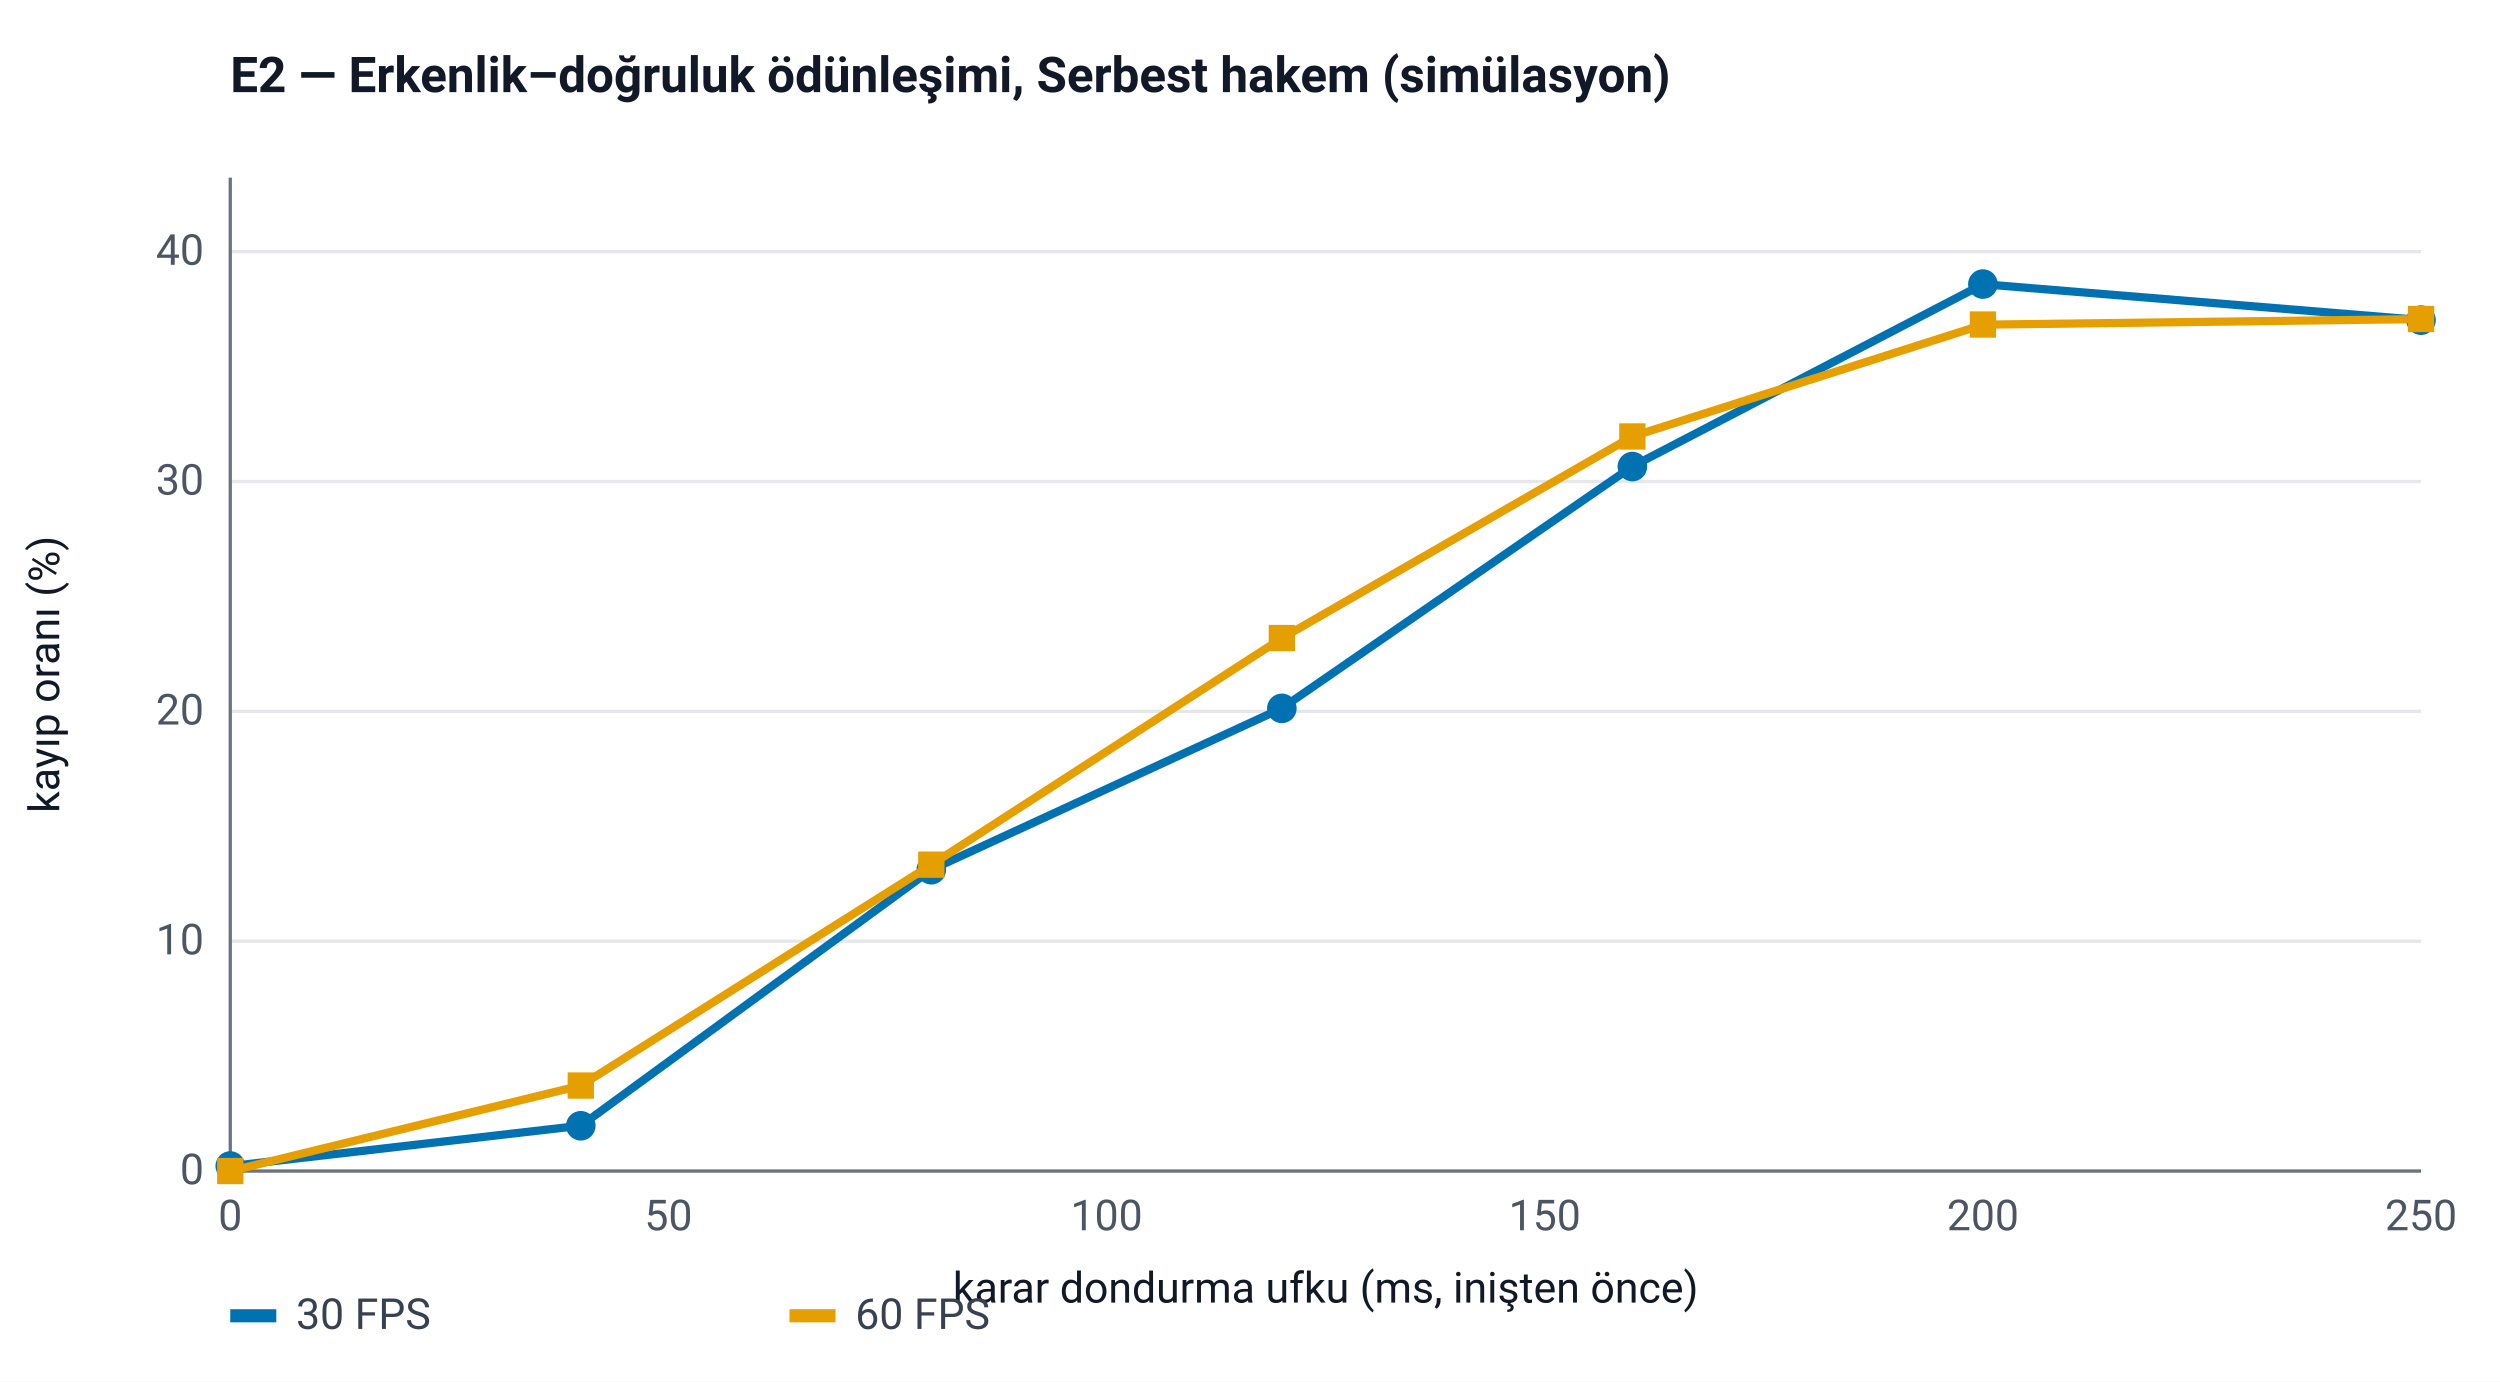
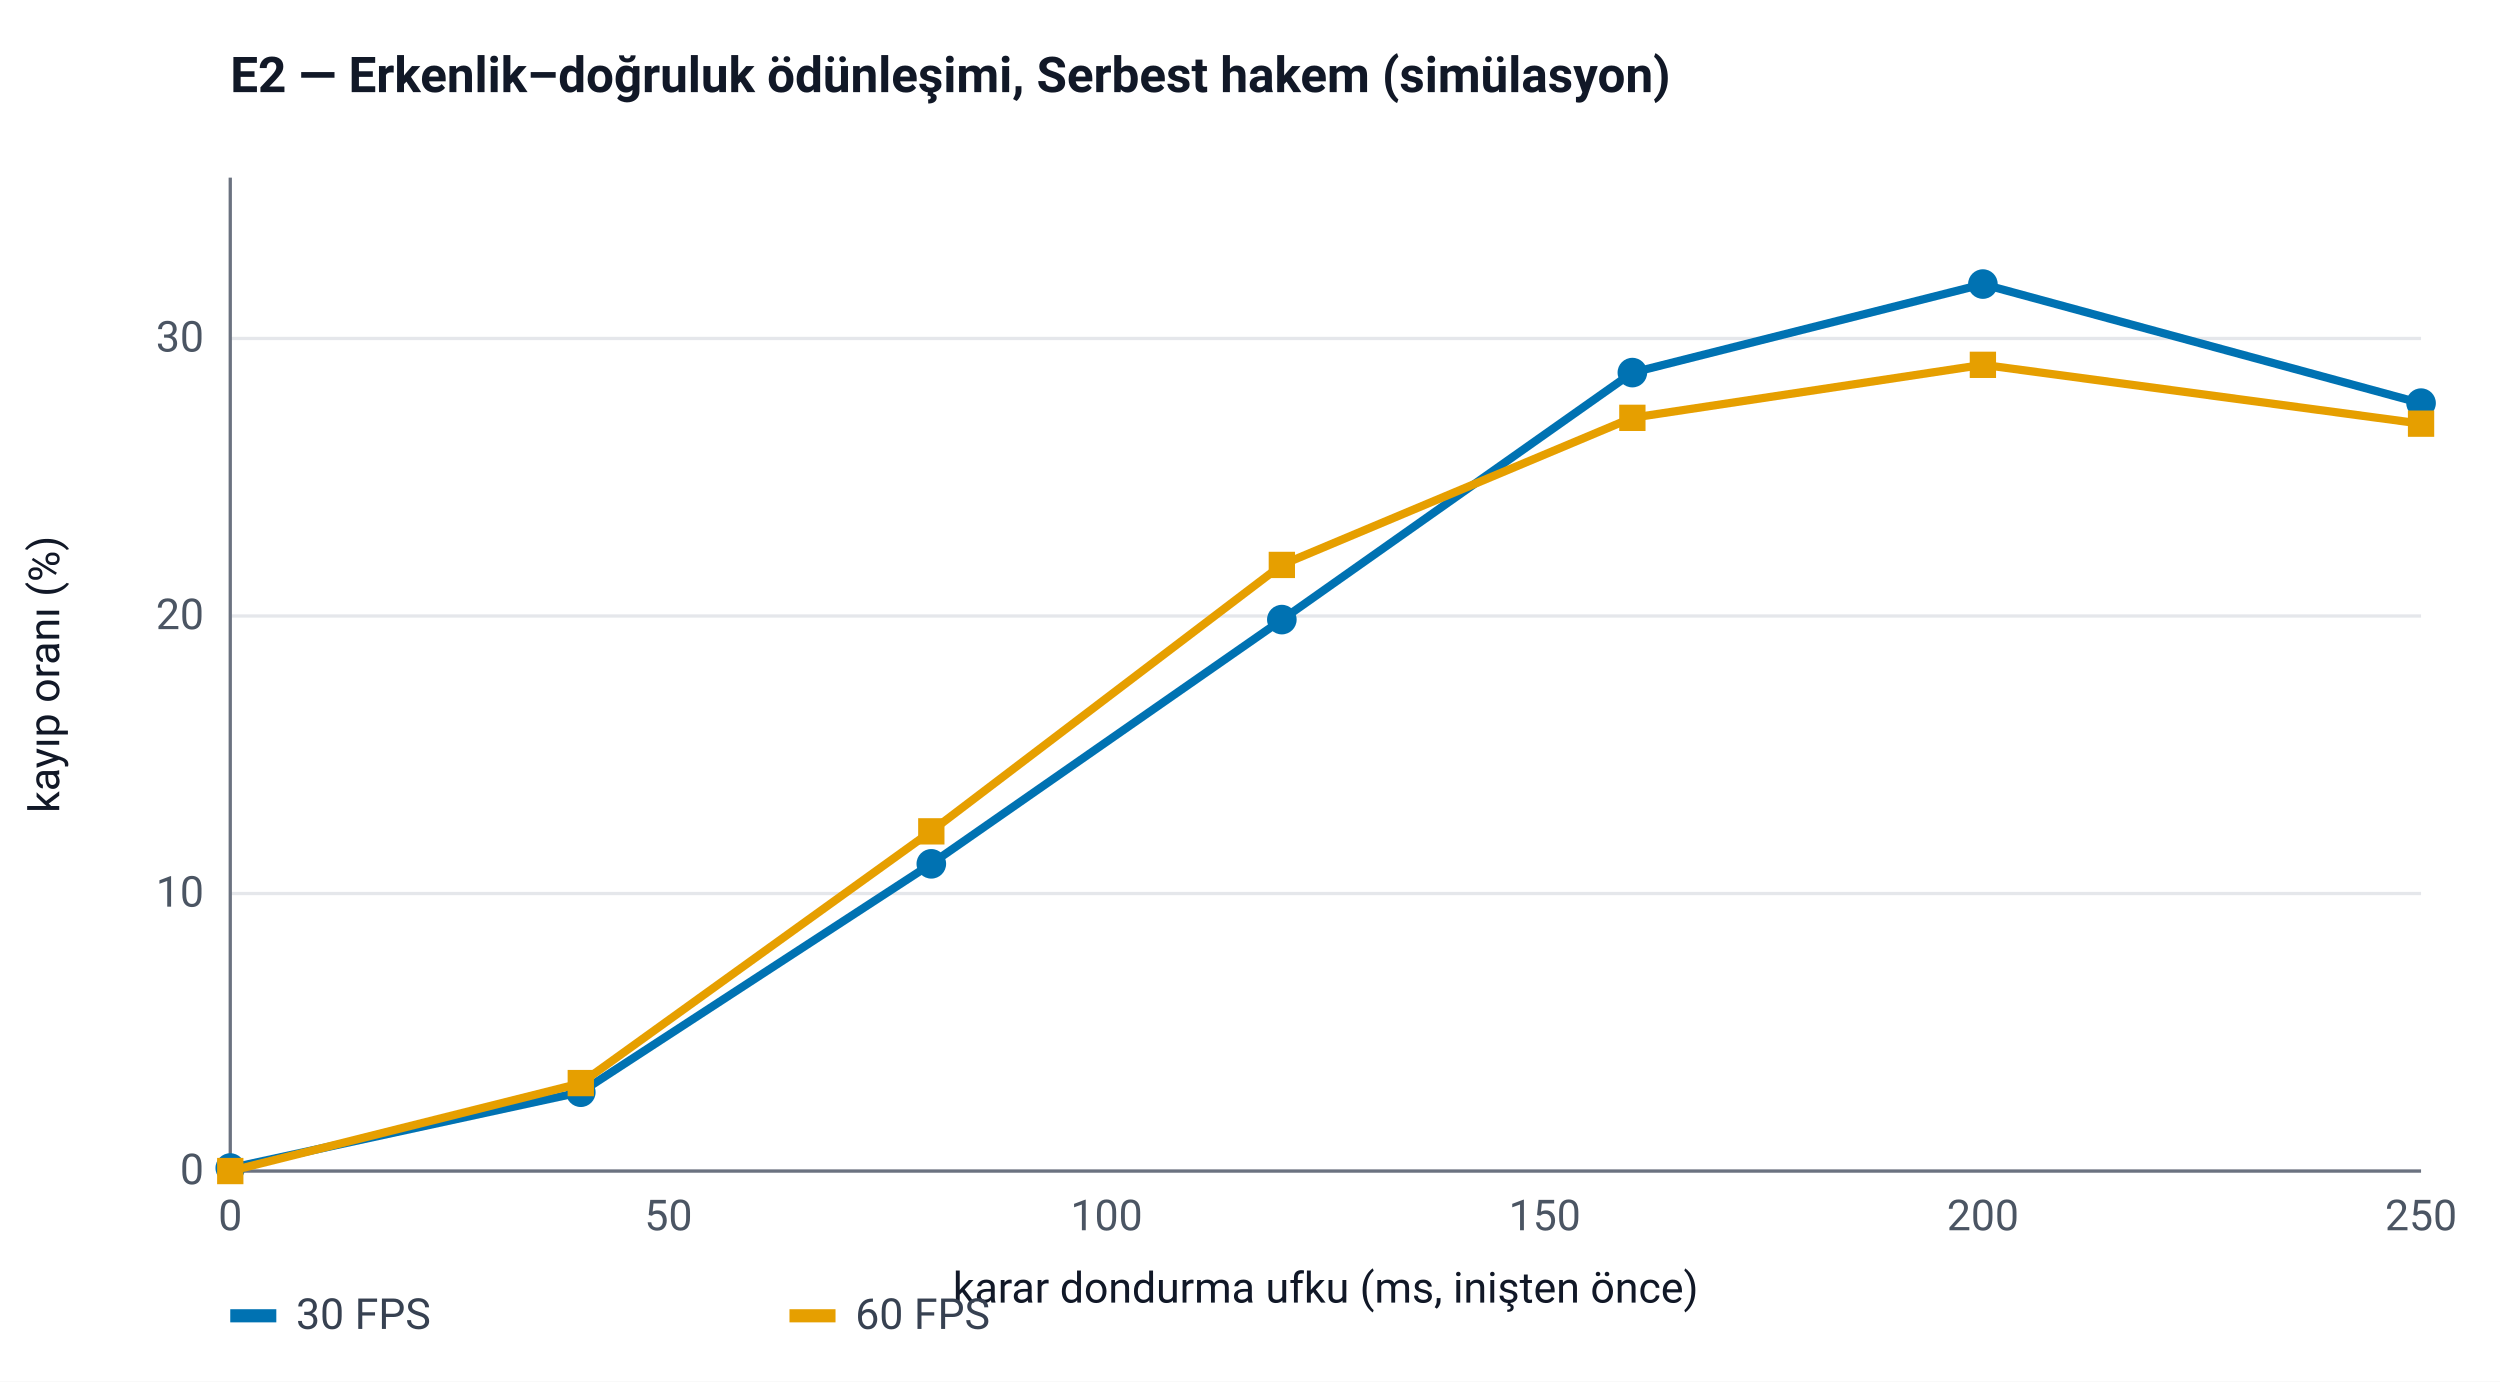
<svg xmlns="http://www.w3.org/2000/svg" viewBox="0 0 760 420" width="760" height="420" role="img" aria-label="E2 — Erkenlik–doğruluk ödünleşimi, Serbest hakem (simülasyon)" font-family="system-ui, 'Segoe UI', Roboto, sans-serif" font-size="13">
  <rect width="760" height="420" fill="#ffffff" />
  <text x="70" y="28" font-size="15" font-weight="600" fill="#111827">E2 — Erkenlik–doğruluk ödünleşimi, Serbest hakem (simülasyon)</text>
  <line x1="70" x2="736" y1="356" y2="356" stroke="#e5e7eb" />
  <text x="62" y="360" text-anchor="end" fill="#4b5563">0</text>
-   <line x1="70" x2="736" y1="286.126" y2="286.126" stroke="#e5e7eb" />
-   <text x="62" y="290.126" text-anchor="end" fill="#4b5563">10</text>
-   <line x1="70" x2="736" y1="216.252" y2="216.252" stroke="#e5e7eb" />
-   <text x="62" y="220.252" text-anchor="end" fill="#4b5563">20</text>
-   <line x1="70" x2="736" y1="146.379" y2="146.379" stroke="#e5e7eb" />
-   <text x="62" y="150.379" text-anchor="end" fill="#4b5563">30</text>
-   <line x1="70" x2="736" y1="76.505" y2="76.505" stroke="#e5e7eb" />
-   <text x="62" y="80.505" text-anchor="end" fill="#4b5563">40</text>
+   <line x1="70" x2="736" y1="271.631" y2="271.631" stroke="#e5e7eb" />
+   <text x="62" y="275.631" text-anchor="end" fill="#4b5563">10</text>
+   <line x1="70" x2="736" y1="187.262" y2="187.262" stroke="#e5e7eb" />
+   <text x="62" y="191.262" text-anchor="end" fill="#4b5563">20</text>
+   <line x1="70" x2="736" y1="102.893" y2="102.893" stroke="#e5e7eb" />
+   <text x="62" y="106.893" text-anchor="end" fill="#4b5563">30</text>
  <text x="70" y="374" text-anchor="middle" fill="#4b5563">0</text>
  <text x="203.2" y="374" text-anchor="middle" fill="#4b5563">50</text>
  <text x="336.4" y="374" text-anchor="middle" fill="#4b5563">100</text>
  <text x="469.6" y="374" text-anchor="middle" fill="#4b5563">150</text>
  <text x="602.8" y="374" text-anchor="middle" fill="#4b5563">200</text>
  <text x="736" y="374" text-anchor="middle" fill="#4b5563">250</text>
  <line x1="70" x2="736" y1="356" y2="356" stroke="#6b7280" />
  <line x1="70" x2="70" y1="54" y2="356" stroke="#6b7280" />
  <text x="403" y="396" text-anchor="middle" fill="#111827">karar dondurma ufku (ms, inişten önce)</text>
  <text transform="translate(18, 205) rotate(-90)" text-anchor="middle" fill="#111827">kayıp oranı (%)</text>
-   <path d="M70.0,354.5 L176.6,342.2 L283.1,264.4 L389.7,215.3 L496.2,141.8 L602.8,86.4 L736.0,97.3" fill="none" stroke="#0072B2" stroke-width="2.5" />
-   <circle cx="70" cy="354.463" r="4.5" fill="#0072B2" />
-   <circle cx="176.56" cy="342.235" r="4.5" fill="#0072B2" />
-   <circle cx="283.12" cy="264.395" r="4.5" fill="#0072B2" />
-   <circle cx="389.68" cy="215.344" r="4.5" fill="#0072B2" />
-   <circle cx="496.24" cy="141.837" r="4.5" fill="#0072B2" />
+   <path d="M70.0,355.1 L176.6,332.0 L283.1,262.6 L389.7,188.4 L496.2,113.3 L602.8,86.4 L736.0,122.6" fill="none" stroke="#0072B2" stroke-width="2.5" />
+   <circle cx="70" cy="355.072" r="4.5" fill="#0072B2" />
+   <circle cx="176.56" cy="332.039" r="4.5" fill="#0072B2" />
+   <circle cx="283.12" cy="262.604" r="4.5" fill="#0072B2" />
+   <circle cx="389.68" cy="188.359" r="4.5" fill="#0072B2" />
+   <circle cx="496.24" cy="113.271" r="4.5" fill="#0072B2" />
  <circle cx="602.8" cy="86.357" r="4.5" fill="#0072B2" />
-   <circle cx="736" cy="97.327" r="4.5" fill="#0072B2" />
-   <path d="M70.0,356.0 L176.6,330.0 L283.1,262.9 L389.7,194.0 L496.2,132.7 L602.8,98.7 L736.0,97.0" fill="none" stroke="#E69F00" stroke-width="2.5" />
+   <circle cx="736" cy="122.551" r="4.5" fill="#0072B2" />
+   <path d="M70.0,356.0 L176.6,329.3 L283.1,252.7 L389.7,171.7 L496.2,127.0 L602.8,110.9 L736.0,128.8" fill="none" stroke="#E69F00" stroke-width="2.5" />
  <rect x="66" y="352" width="8" height="8" fill="#E69F00" />
-   <rect x="172.56" y="326.007" width="8" height="8" fill="#E69F00" />
-   <rect x="279.12" y="258.858" width="8" height="8" fill="#E69F00" />
-   <rect x="385.68" y="189.963" width="8" height="8" fill="#E69F00" />
-   <rect x="492.24" y="128.683" width="8" height="8" fill="#E69F00" />
-   <rect x="598.8" y="94.655" width="8" height="8" fill="#E69F00" />
-   <rect x="732" y="92.978" width="8" height="8" fill="#E69F00" />
+   <rect x="172.56" y="325.255" width="8" height="8" fill="#E69F00" />
+   <rect x="279.12" y="248.733" width="8" height="8" fill="#E69F00" />
+   <rect x="385.68" y="167.738" width="8" height="8" fill="#E69F00" />
+   <rect x="492.24" y="123.023" width="8" height="8" fill="#E69F00" />
+   <rect x="598.8" y="106.908" width="8" height="8" fill="#E69F00" />
+   <rect x="732" y="124.795" width="8" height="8" fill="#E69F00" />
  <g transform="translate(70, 404)">
    <rect width="14" height="4" y="-6" fill="#0072B2" />
    <text x="20" fill="#374151">30 FPS</text>
  </g>
  <g transform="translate(240, 404)">
    <rect width="14" height="4" y="-6" fill="#E69F00" />
    <text x="20" fill="#374151">60 FPS</text>
  </g>
</svg>
